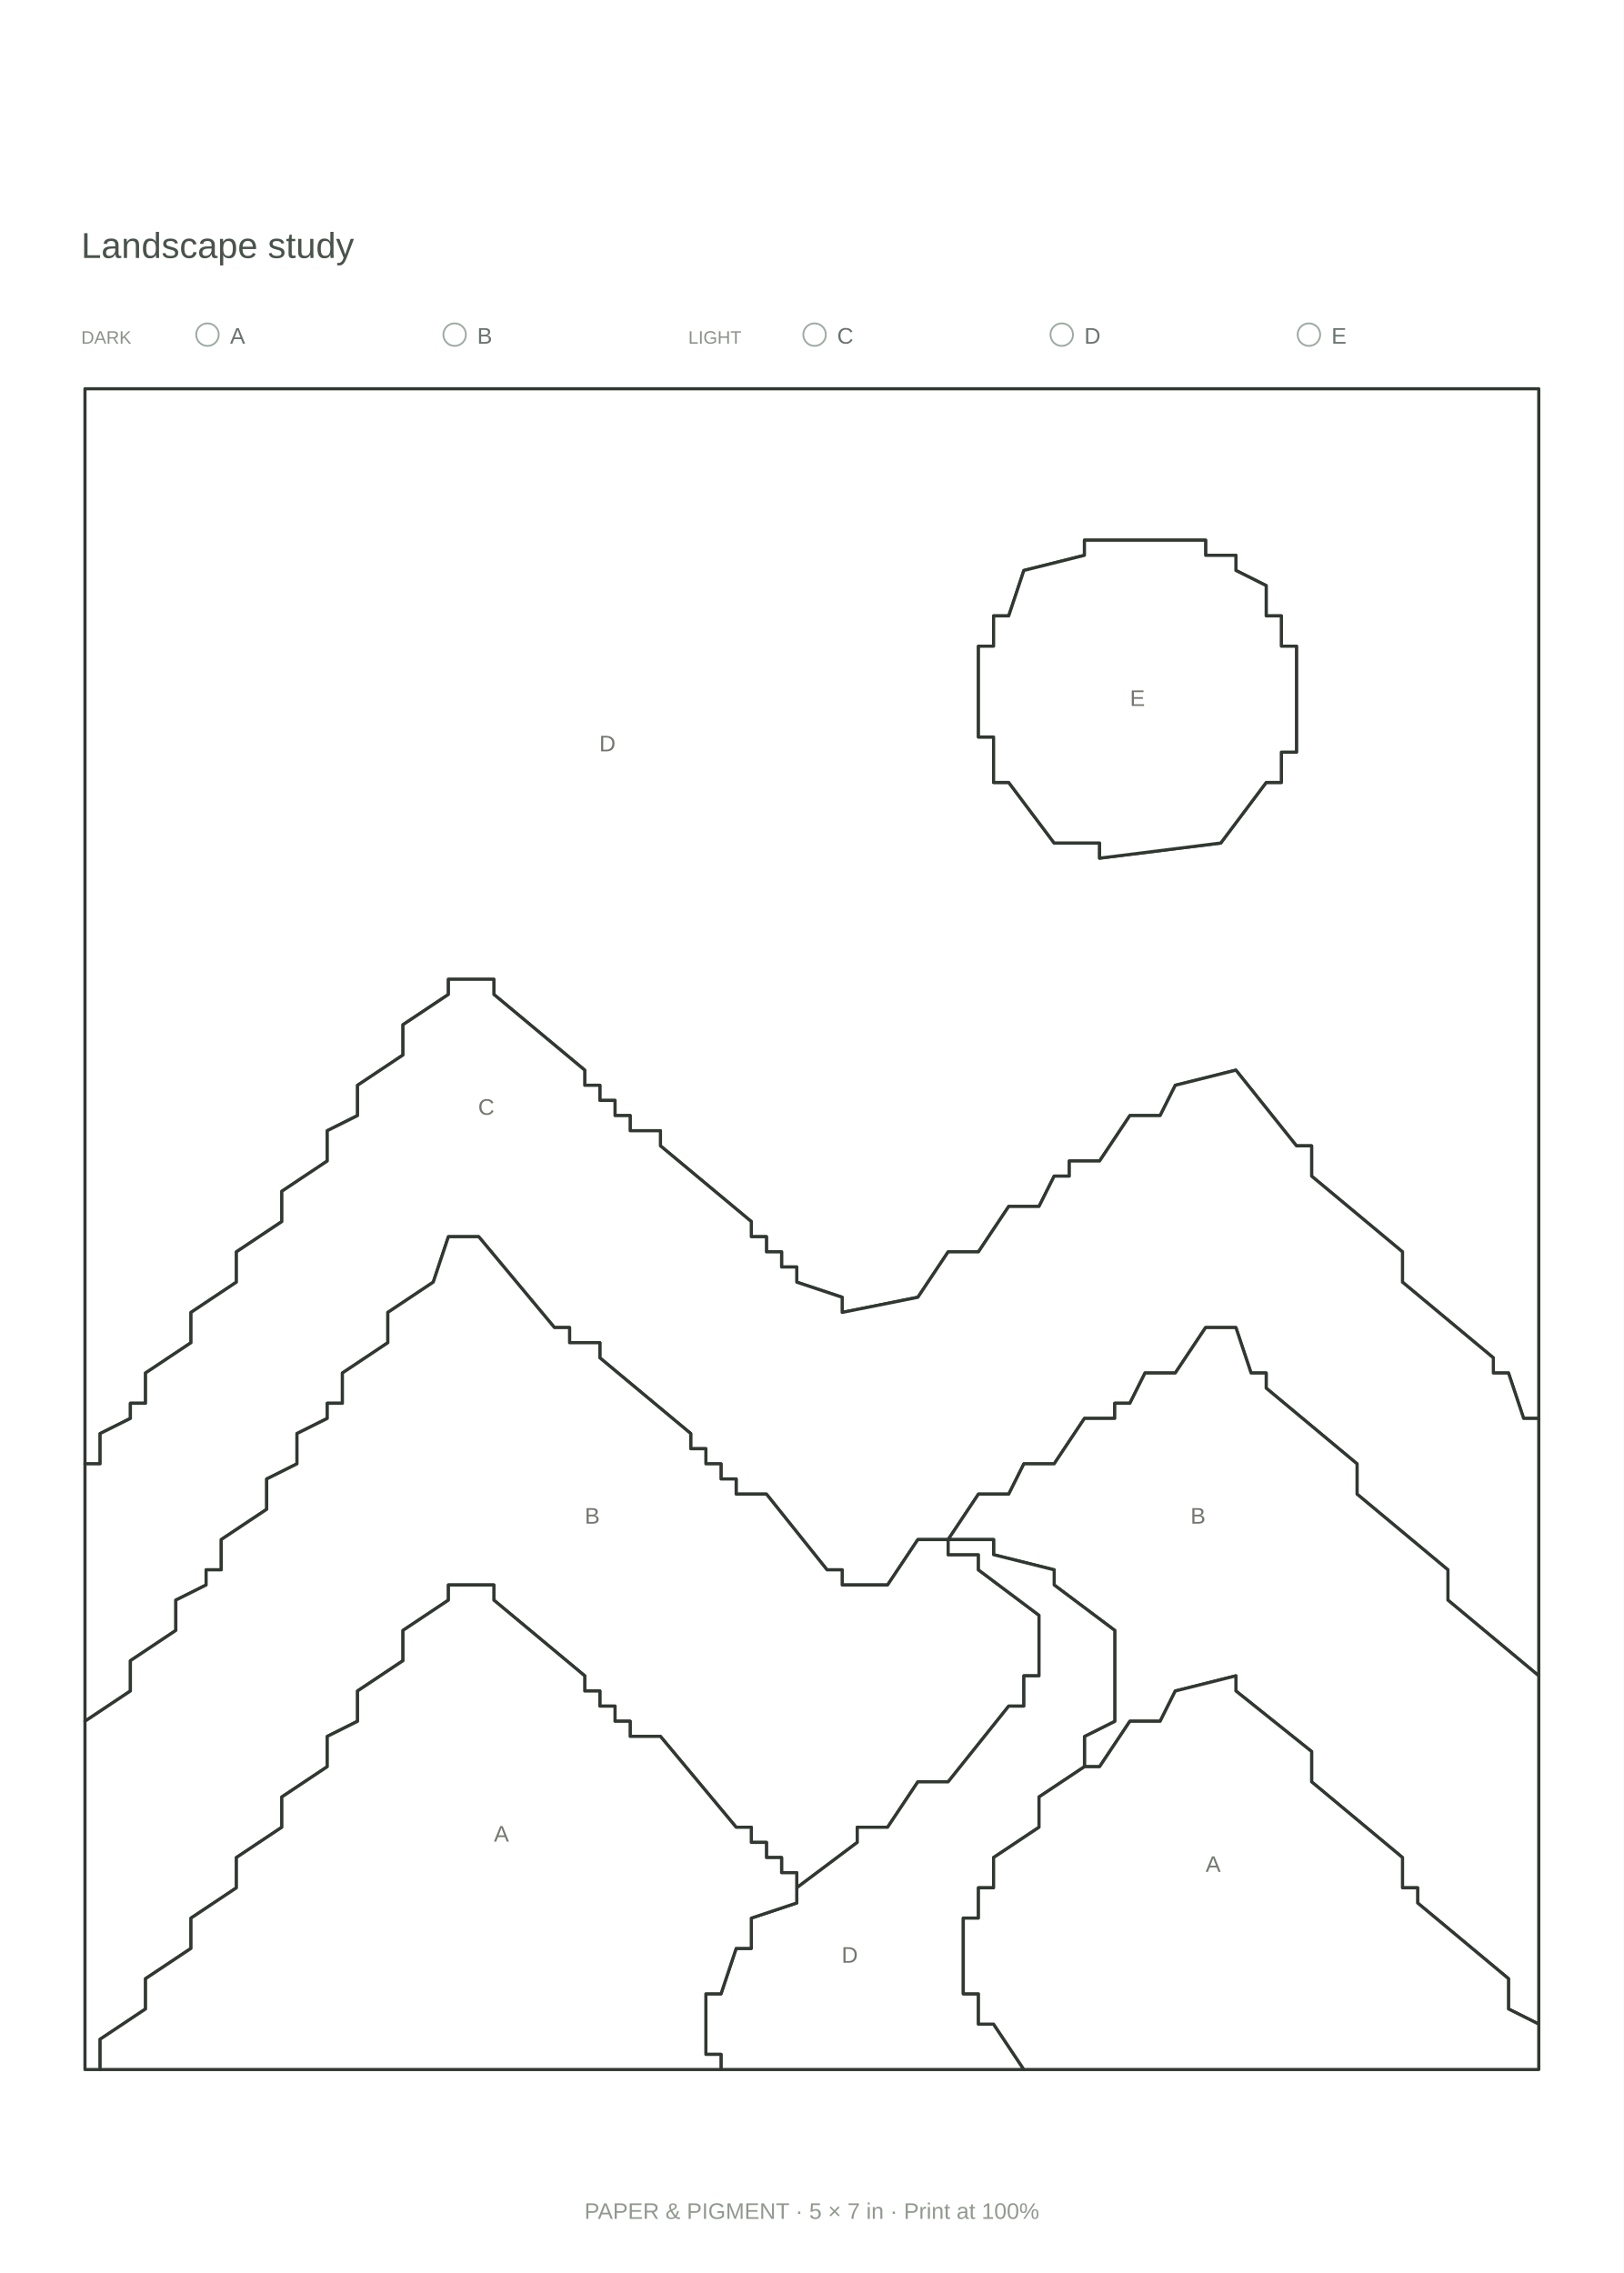
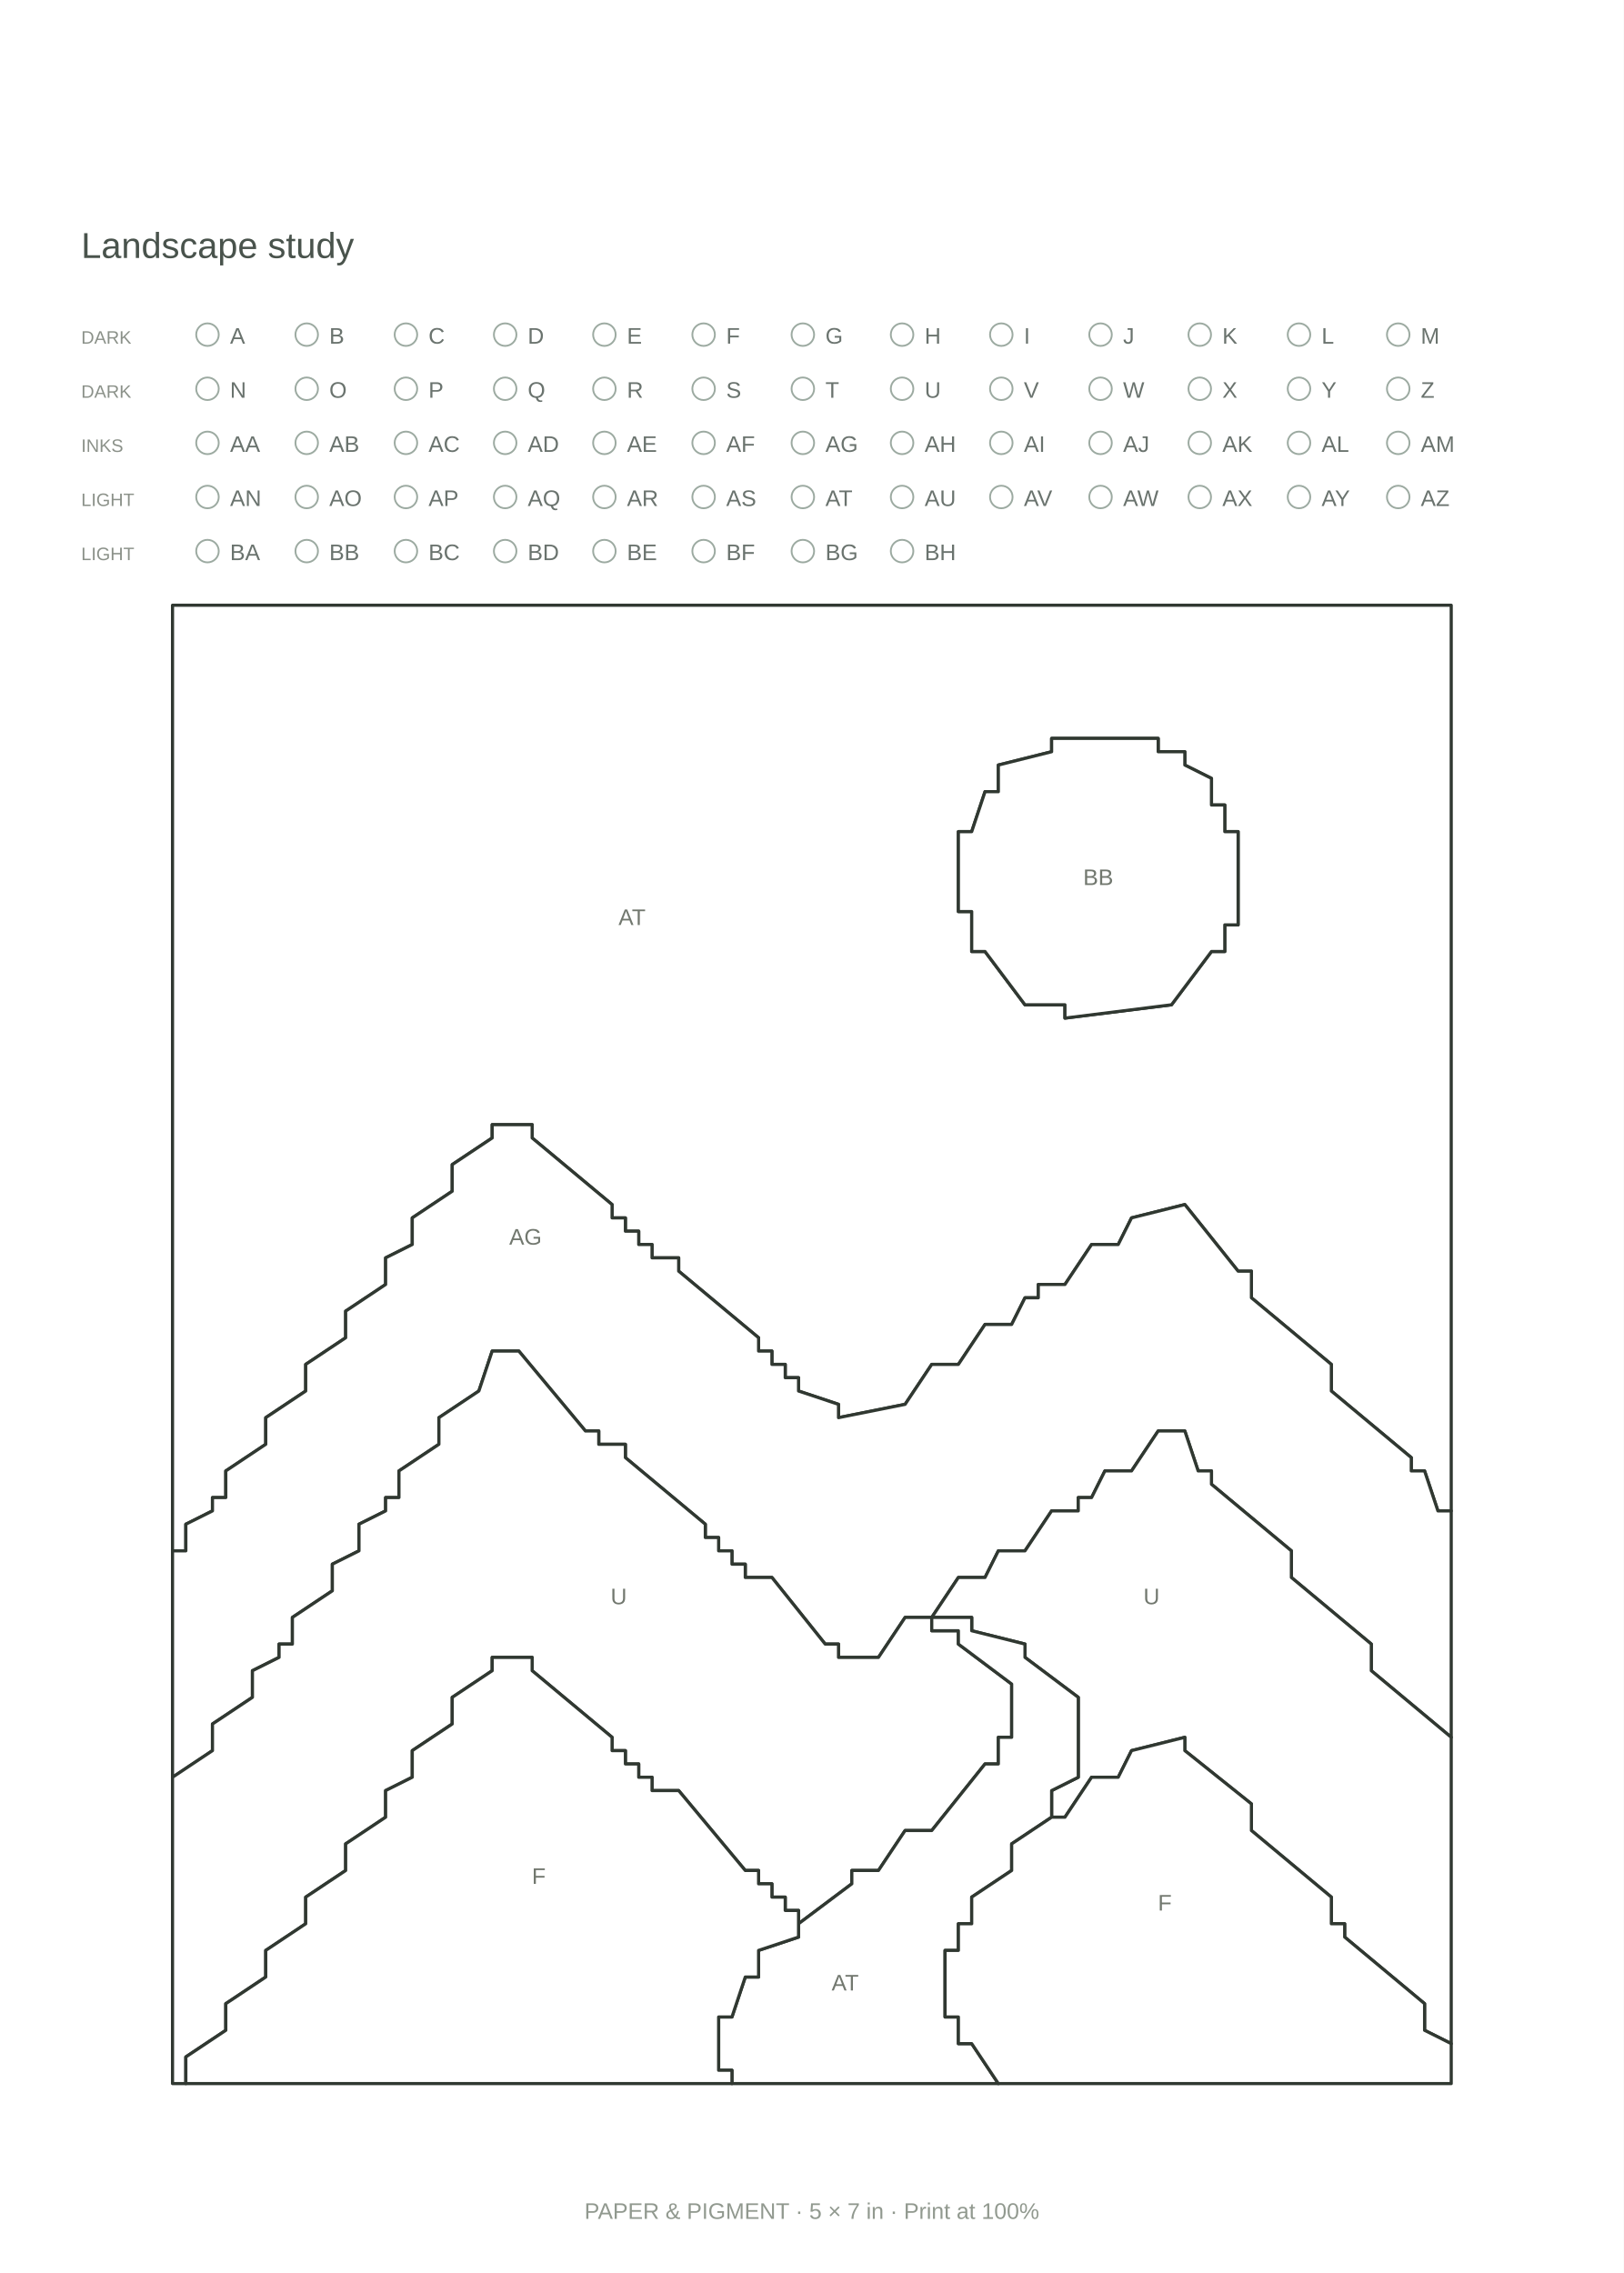
<svg xmlns="http://www.w3.org/2000/svg" width="5in" height="7in" viewBox="0 0 360 504" font-family="Arial, sans-serif">
  <rect width="360" height="504" fill="white" />
  <text x="18" y="57.2" font-size="8" fill="#49534c">Landscape study</text>
  <text x="18" y="76.2" font-size="4" fill="#8b9189">DARK</text>
  <circle cx="46" cy="74.2" r="2.5" fill="white" stroke="#9caaa1" stroke-width=".4" />
  <text x="51" y="76.2" font-size="5" fill="#6a736e">A</text>
-   <circle cx="100.8" cy="74.2" r="2.5" fill="white" stroke="#9caaa1" stroke-width=".4" />
-   <text x="105.8" y="76.2" font-size="5" fill="#6a736e">B</text>
-   <text x="152.6" y="76.2" font-size="4" fill="#8b9189">LIGHT</text>
-   <circle cx="180.6" cy="74.2" r="2.5" fill="white" stroke="#9caaa1" stroke-width=".4" />
-   <text x="185.6" y="76.2" font-size="5" fill="#6a736e">C</text>
-   <circle cx="235.4" cy="74.2" r="2.5" fill="white" stroke="#9caaa1" stroke-width=".4" />
-   <text x="240.4" y="76.2" font-size="5" fill="#6a736e">D</text>
-   <circle cx="290.2" cy="74.2" r="2.5" fill="white" stroke="#9caaa1" stroke-width=".4" />
-   <text x="295.2" y="76.2" font-size="5" fill="#6a736e">E</text>
+   <circle cx="68" cy="74.2" r="2.5" fill="white" stroke="#9caaa1" stroke-width=".4" />
+   <text x="73" y="76.2" font-size="5" fill="#6a736e">B</text>
+   <circle cx="90" cy="74.2" r="2.5" fill="white" stroke="#9caaa1" stroke-width=".4" />
+   <text x="95" y="76.2" font-size="5" fill="#6a736e">C</text>
+   <circle cx="112" cy="74.2" r="2.5" fill="white" stroke="#9caaa1" stroke-width=".4" />
+   <text x="117" y="76.2" font-size="5" fill="#6a736e">D</text>
+   <circle cx="134" cy="74.2" r="2.5" fill="white" stroke="#9caaa1" stroke-width=".4" />
+   <text x="139" y="76.2" font-size="5" fill="#6a736e">E</text>
+   <circle cx="156" cy="74.2" r="2.5" fill="white" stroke="#9caaa1" stroke-width=".4" />
+   <text x="161" y="76.2" font-size="5" fill="#6a736e">F</text>
+   <circle cx="178" cy="74.2" r="2.5" fill="white" stroke="#9caaa1" stroke-width=".4" />
+   <text x="183" y="76.2" font-size="5" fill="#6a736e">G</text>
+   <circle cx="200" cy="74.2" r="2.5" fill="white" stroke="#9caaa1" stroke-width=".4" />
+   <text x="205" y="76.2" font-size="5" fill="#6a736e">H</text>
+   <circle cx="222" cy="74.2" r="2.5" fill="white" stroke="#9caaa1" stroke-width=".4" />
+   <text x="227" y="76.2" font-size="5" fill="#6a736e">I</text>
+   <circle cx="244" cy="74.2" r="2.5" fill="white" stroke="#9caaa1" stroke-width=".4" />
+   <text x="249" y="76.2" font-size="5" fill="#6a736e">J</text>
+   <circle cx="266" cy="74.2" r="2.5" fill="white" stroke="#9caaa1" stroke-width=".4" />
+   <text x="271" y="76.2" font-size="5" fill="#6a736e">K</text>
+   <circle cx="288" cy="74.2" r="2.5" fill="white" stroke="#9caaa1" stroke-width=".4" />
+   <text x="293" y="76.2" font-size="5" fill="#6a736e">L</text>
+   <circle cx="310" cy="74.2" r="2.5" fill="white" stroke="#9caaa1" stroke-width=".4" />
+   <text x="315" y="76.2" font-size="5" fill="#6a736e">M</text>
+   <text x="18" y="88.2" font-size="4" fill="#8b9189">DARK</text>
+   <circle cx="46" cy="86.2" r="2.5" fill="white" stroke="#9caaa1" stroke-width=".4" />
+   <text x="51" y="88.2" font-size="5" fill="#6a736e">N</text>
+   <circle cx="68" cy="86.2" r="2.5" fill="white" stroke="#9caaa1" stroke-width=".4" />
+   <text x="73" y="88.2" font-size="5" fill="#6a736e">O</text>
+   <circle cx="90" cy="86.2" r="2.5" fill="white" stroke="#9caaa1" stroke-width=".4" />
+   <text x="95" y="88.2" font-size="5" fill="#6a736e">P</text>
+   <circle cx="112" cy="86.2" r="2.5" fill="white" stroke="#9caaa1" stroke-width=".4" />
+   <text x="117" y="88.2" font-size="5" fill="#6a736e">Q</text>
+   <circle cx="134" cy="86.2" r="2.5" fill="white" stroke="#9caaa1" stroke-width=".4" />
+   <text x="139" y="88.2" font-size="5" fill="#6a736e">R</text>
+   <circle cx="156" cy="86.2" r="2.5" fill="white" stroke="#9caaa1" stroke-width=".4" />
+   <text x="161" y="88.2" font-size="5" fill="#6a736e">S</text>
+   <circle cx="178" cy="86.2" r="2.5" fill="white" stroke="#9caaa1" stroke-width=".4" />
+   <text x="183" y="88.2" font-size="5" fill="#6a736e">T</text>
+   <circle cx="200" cy="86.2" r="2.5" fill="white" stroke="#9caaa1" stroke-width=".4" />
+   <text x="205" y="88.2" font-size="5" fill="#6a736e">U</text>
+   <circle cx="222" cy="86.2" r="2.5" fill="white" stroke="#9caaa1" stroke-width=".4" />
+   <text x="227" y="88.2" font-size="5" fill="#6a736e">V</text>
+   <circle cx="244" cy="86.2" r="2.5" fill="white" stroke="#9caaa1" stroke-width=".4" />
+   <text x="249" y="88.2" font-size="5" fill="#6a736e">W</text>
+   <circle cx="266" cy="86.2" r="2.5" fill="white" stroke="#9caaa1" stroke-width=".4" />
+   <text x="271" y="88.2" font-size="5" fill="#6a736e">X</text>
+   <circle cx="288" cy="86.2" r="2.5" fill="white" stroke="#9caaa1" stroke-width=".4" />
+   <text x="293" y="88.2" font-size="5" fill="#6a736e">Y</text>
+   <circle cx="310" cy="86.2" r="2.5" fill="white" stroke="#9caaa1" stroke-width=".4" />
+   <text x="315" y="88.2" font-size="5" fill="#6a736e">Z</text>
+   <text x="18" y="100.2" font-size="4" fill="#8b9189">INKS</text>
+   <circle cx="46" cy="98.2" r="2.5" fill="white" stroke="#9caaa1" stroke-width=".4" />
+   <text x="51" y="100.2" font-size="5" fill="#6a736e">AA</text>
+   <circle cx="68" cy="98.2" r="2.5" fill="white" stroke="#9caaa1" stroke-width=".4" />
+   <text x="73" y="100.2" font-size="5" fill="#6a736e">AB</text>
+   <circle cx="90" cy="98.2" r="2.5" fill="white" stroke="#9caaa1" stroke-width=".4" />
+   <text x="95" y="100.2" font-size="5" fill="#6a736e">AC</text>
+   <circle cx="112" cy="98.2" r="2.5" fill="white" stroke="#9caaa1" stroke-width=".4" />
+   <text x="117" y="100.2" font-size="5" fill="#6a736e">AD</text>
+   <circle cx="134" cy="98.2" r="2.5" fill="white" stroke="#9caaa1" stroke-width=".4" />
+   <text x="139" y="100.2" font-size="5" fill="#6a736e">AE</text>
+   <circle cx="156" cy="98.2" r="2.5" fill="white" stroke="#9caaa1" stroke-width=".4" />
+   <text x="161" y="100.2" font-size="5" fill="#6a736e">AF</text>
+   <circle cx="178" cy="98.2" r="2.5" fill="white" stroke="#9caaa1" stroke-width=".4" />
+   <text x="183" y="100.2" font-size="5" fill="#6a736e">AG</text>
+   <circle cx="200" cy="98.2" r="2.5" fill="white" stroke="#9caaa1" stroke-width=".4" />
+   <text x="205" y="100.2" font-size="5" fill="#6a736e">AH</text>
+   <circle cx="222" cy="98.2" r="2.5" fill="white" stroke="#9caaa1" stroke-width=".4" />
+   <text x="227" y="100.2" font-size="5" fill="#6a736e">AI</text>
+   <circle cx="244" cy="98.2" r="2.5" fill="white" stroke="#9caaa1" stroke-width=".4" />
+   <text x="249" y="100.2" font-size="5" fill="#6a736e">AJ</text>
+   <circle cx="266" cy="98.2" r="2.5" fill="white" stroke="#9caaa1" stroke-width=".4" />
+   <text x="271" y="100.2" font-size="5" fill="#6a736e">AK</text>
+   <circle cx="288" cy="98.2" r="2.5" fill="white" stroke="#9caaa1" stroke-width=".4" />
+   <text x="293" y="100.2" font-size="5" fill="#6a736e">AL</text>
+   <circle cx="310" cy="98.2" r="2.5" fill="white" stroke="#9caaa1" stroke-width=".4" />
+   <text x="315" y="100.2" font-size="5" fill="#6a736e">AM</text>
+   <text x="18" y="112.2" font-size="4" fill="#8b9189">LIGHT</text>
+   <circle cx="46" cy="110.2" r="2.5" fill="white" stroke="#9caaa1" stroke-width=".4" />
+   <text x="51" y="112.2" font-size="5" fill="#6a736e">AN</text>
+   <circle cx="68" cy="110.2" r="2.5" fill="white" stroke="#9caaa1" stroke-width=".4" />
+   <text x="73" y="112.2" font-size="5" fill="#6a736e">AO</text>
+   <circle cx="90" cy="110.2" r="2.5" fill="white" stroke="#9caaa1" stroke-width=".4" />
+   <text x="95" y="112.2" font-size="5" fill="#6a736e">AP</text>
+   <circle cx="112" cy="110.2" r="2.5" fill="white" stroke="#9caaa1" stroke-width=".4" />
+   <text x="117" y="112.2" font-size="5" fill="#6a736e">AQ</text>
+   <circle cx="134" cy="110.2" r="2.5" fill="white" stroke="#9caaa1" stroke-width=".4" />
+   <text x="139" y="112.2" font-size="5" fill="#6a736e">AR</text>
+   <circle cx="156" cy="110.2" r="2.5" fill="white" stroke="#9caaa1" stroke-width=".4" />
+   <text x="161" y="112.2" font-size="5" fill="#6a736e">AS</text>
+   <circle cx="178" cy="110.2" r="2.5" fill="white" stroke="#9caaa1" stroke-width=".4" />
+   <text x="183" y="112.2" font-size="5" fill="#6a736e">AT</text>
+   <circle cx="200" cy="110.2" r="2.5" fill="white" stroke="#9caaa1" stroke-width=".4" />
+   <text x="205" y="112.2" font-size="5" fill="#6a736e">AU</text>
+   <circle cx="222" cy="110.2" r="2.5" fill="white" stroke="#9caaa1" stroke-width=".4" />
+   <text x="227" y="112.2" font-size="5" fill="#6a736e">AV</text>
+   <circle cx="244" cy="110.2" r="2.5" fill="white" stroke="#9caaa1" stroke-width=".4" />
+   <text x="249" y="112.2" font-size="5" fill="#6a736e">AW</text>
+   <circle cx="266" cy="110.2" r="2.5" fill="white" stroke="#9caaa1" stroke-width=".4" />
+   <text x="271" y="112.2" font-size="5" fill="#6a736e">AX</text>
+   <circle cx="288" cy="110.2" r="2.5" fill="white" stroke="#9caaa1" stroke-width=".4" />
+   <text x="293" y="112.2" font-size="5" fill="#6a736e">AY</text>
+   <circle cx="310" cy="110.2" r="2.5" fill="white" stroke="#9caaa1" stroke-width=".4" />
+   <text x="315" y="112.2" font-size="5" fill="#6a736e">AZ</text>
+   <text x="18" y="124.2" font-size="4" fill="#8b9189">LIGHT</text>
+   <circle cx="46" cy="122.2" r="2.5" fill="white" stroke="#9caaa1" stroke-width=".4" />
+   <text x="51" y="124.2" font-size="5" fill="#6a736e">BA</text>
+   <circle cx="68" cy="122.2" r="2.5" fill="white" stroke="#9caaa1" stroke-width=".4" />
+   <text x="73" y="124.2" font-size="5" fill="#6a736e">BB</text>
+   <circle cx="90" cy="122.2" r="2.5" fill="white" stroke="#9caaa1" stroke-width=".4" />
+   <text x="95" y="124.2" font-size="5" fill="#6a736e">BC</text>
+   <circle cx="112" cy="122.2" r="2.5" fill="white" stroke="#9caaa1" stroke-width=".4" />
+   <text x="117" y="124.2" font-size="5" fill="#6a736e">BD</text>
+   <circle cx="134" cy="122.2" r="2.5" fill="white" stroke="#9caaa1" stroke-width=".4" />
+   <text x="139" y="124.2" font-size="5" fill="#6a736e">BE</text>
+   <circle cx="156" cy="122.2" r="2.5" fill="white" stroke="#9caaa1" stroke-width=".4" />
+   <text x="161" y="124.2" font-size="5" fill="#6a736e">BF</text>
+   <circle cx="178" cy="122.2" r="2.5" fill="white" stroke="#9caaa1" stroke-width=".4" />
+   <text x="183" y="124.2" font-size="5" fill="#6a736e">BG</text>
+   <circle cx="200" cy="122.2" r="2.5" fill="white" stroke="#9caaa1" stroke-width=".4" />
+   <text x="205" y="124.2" font-size="5" fill="#6a736e">BH</text>
  <g data-region="0">
-     <path d="M0 0L96 0L96 68L95 68L94 65L93 65L93 64L87 59L87 57L81 52L81 50L80 50L76 45L72 46L71 48L69 48L67 51L65 51L65 52L64 52L63 54L61 54L59 57L57 57L55 60L50 61L50 60L47 59L47 58L46 58L46 57L45 57L45 56L44 56L44 55L38 50L38 49L36 49L36 48L35 48L35 47L34 47L34 46L33 46L33 45L27 40L27 39L24 39L24 40L21 42L21 44L18 46L18 48L16 49L16 51L13 53L13 55L10 57L10 59L7 61L7 63L4 65L4 67L3 67L3 68L1 69L1 71L0 71Z M75 30L78 26L79 26L79 24L80 24L80 17L79 17L79 15L78 15L78 13L76 12L76 11L74 11L74 10L66 10L66 11L62 12L61 15L60 15L60 17L59 17L59 23L60 23L60 26L61 26L64 30L67 30L67 31Z" transform="translate(18.83938,86.2) scale(3.357513)" fill="white" fill-rule="evenodd" stroke="#303831" stroke-width="0.208" stroke-linejoin="round" />
-     <text x="134.674" y="166.602" text-anchor="middle" font-size="5" fill="#72786f">D</text>
+     <path d="M0 0L96 0L96 68L95 68L94 65L93 65L93 64L87 59L87 57L81 52L81 50L80 50L76 45L72 46L71 48L69 48L67 51L65 51L65 52L64 52L63 54L61 54L59 57L57 57L55 60L50 61L50 60L47 59L47 58L46 58L46 57L45 57L45 56L44 56L44 55L38 50L38 49L36 49L36 48L35 48L35 47L34 47L34 46L33 46L33 45L27 40L27 39L24 39L24 40L21 42L21 44L18 46L18 48L16 49L16 51L13 53L13 55L10 57L10 59L7 61L7 63L4 65L4 67L3 67L3 68L1 69L1 71L0 71Z M75 30L78 26L79 26L79 24L80 24L80 17L79 17L79 15L78 15L78 13L76 12L76 11L74 11L74 10L66 10L66 11L62 12L62 14L61 14L60 17L59 17L59 23L60 23L60 26L61 26L64 30L67 30L67 31Z" transform="translate(38.24865,134.2) scale(2.953153)" fill="white" fill-rule="evenodd" stroke="#303831" stroke-width="0.237" stroke-linejoin="round" />
+     <text x="140.132" y="205.099" text-anchor="middle" font-size="5" fill="#72786f">AT</text>
  </g>
  <g data-region="1">
-     <path d="M66 10L74 10L74 11L76 11L76 12L78 13L78 15L79 15L79 17L80 17L80 24L79 24L79 26L78 26L75 30L67 31L67 30L64 30L61 26L60 26L60 23L59 23L59 17L60 17L60 15L61 15L62 12L66 11Z" transform="translate(18.83938,86.2) scale(3.357513)" fill="white" fill-rule="evenodd" stroke="#303831" stroke-width="0.208" stroke-linejoin="round" />
-     <text x="252.187" y="156.529" text-anchor="middle" font-size="5" fill="#72786f">E</text>
+     <path d="M66 10L74 10L74 11L76 11L76 12L78 13L78 15L79 15L79 17L80 17L80 24L79 24L79 26L78 26L75 30L67 31L67 30L64 30L61 26L60 26L60 23L59 23L59 17L60 17L61 14L62 14L62 12L66 11Z" transform="translate(38.24865,134.2) scale(2.953153)" fill="white" fill-rule="evenodd" stroke="#303831" stroke-width="0.237" stroke-linejoin="round" />
+     <text x="243.493" y="196.24" text-anchor="middle" font-size="5" fill="#72786f">BB</text>
  </g>
  <g data-region="2">
-     <path d="M96 68L96 85L90 80L90 78L84 73L84 71L78 66L78 65L77 65L76 62L74 62L72 65L70 65L69 67L68 67L68 68L66 68L64 71L62 71L61 73L59 73L57 76L55 76L53 79L50 79L50 78L49 78L45 73L43 73L43 72L42 72L42 71L41 71L41 70L40 70L40 69L34 64L34 63L32 63L32 62L31 62L26 56L24 56L23 59L20 61L20 63L17 65L17 67L16 67L16 68L14 69L14 71L12 72L12 74L9 76L9 78L8 78L8 79L6 80L6 82L3 84L3 86L0 88L0 71L1 71L1 69L3 68L3 67L4 67L4 65L7 63L7 61L10 59L10 57L13 55L13 53L16 51L16 49L18 48L18 46L21 44L21 42L24 40L24 39L27 39L27 40L33 45L33 46L34 46L34 47L35 47L35 48L36 48L36 49L38 49L38 50L44 55L44 56L45 56L45 57L46 57L46 58L47 58L47 59L50 60L50 61L55 60L57 57L59 57L61 54L63 54L64 52L65 52L65 51L67 51L69 48L71 48L72 46L76 45L80 50L81 50L81 52L87 57L87 59L93 64L93 65L94 65L95 68Z" transform="translate(18.83938,86.2) scale(3.357513)" fill="white" fill-rule="evenodd" stroke="#303831" stroke-width="0.208" stroke-linejoin="round" />
-     <text x="107.813" y="247.182" text-anchor="middle" font-size="5" fill="#72786f">C</text>
+     <path d="M96 68L96 85L90 80L90 78L84 73L84 71L78 66L78 65L77 65L76 62L74 62L72 65L70 65L69 67L68 67L68 68L66 68L64 71L62 71L61 73L59 73L57 76L55 76L53 79L50 79L50 78L49 78L45 73L43 73L43 72L42 72L42 71L41 71L41 70L40 70L40 69L34 64L34 63L32 63L32 62L31 62L26 56L24 56L23 59L20 61L20 63L17 65L17 67L16 67L16 68L14 69L14 71L12 72L12 74L9 76L9 78L8 78L8 79L6 80L6 82L3 84L3 86L0 88L0 71L1 71L1 69L3 68L3 67L4 67L4 65L7 63L7 61L10 59L10 57L13 55L13 53L16 51L16 49L18 48L18 46L21 44L21 42L24 40L24 39L27 39L27 40L33 45L33 46L34 46L34 47L35 47L35 48L36 48L36 49L38 49L38 50L44 55L44 56L45 56L45 57L46 57L46 58L47 58L47 59L50 60L50 61L55 60L57 57L59 57L61 54L63 54L64 52L65 52L65 51L67 51L69 48L71 48L72 46L76 45L80 50L81 50L81 52L87 57L87 59L93 64L93 65L94 65L95 68Z" transform="translate(38.24865,134.2) scale(2.953153)" fill="white" fill-rule="evenodd" stroke="#303831" stroke-width="0.237" stroke-linejoin="round" />
+     <text x="116.507" y="275.975" text-anchor="middle" font-size="5" fill="#72786f">AG</text>
  </g>
  <g data-region="3">
-     <path d="M57 76L57 77L59 77L59 78L63 81L63 85L62 85L62 87L61 87L57 92L55 92L53 95L51 95L51 96L47 99L47 98L46 98L46 97L45 97L45 96L44 96L44 95L43 95L38 89L36 89L36 88L35 88L35 87L34 87L34 86L33 86L33 85L27 80L27 79L24 79L24 80L21 82L21 84L18 86L18 88L16 89L16 91L13 93L13 95L10 97L10 99L7 101L7 103L4 105L4 107L1 109L1 111L0 111L0 88L3 86L3 84L6 82L6 80L8 79L8 78L9 78L9 76L12 74L12 72L14 71L14 69L16 68L16 67L17 67L17 65L20 63L20 61L23 59L24 56L26 56L31 62L32 62L32 63L34 63L34 64L40 69L40 70L41 70L41 71L42 71L42 72L43 72L43 73L45 73L49 78L50 78L50 79L53 79L55 76Z" transform="translate(18.83938,86.2) scale(3.357513)" fill="white" fill-rule="evenodd" stroke="#303831" stroke-width="0.208" stroke-linejoin="round" />
-     <text x="131.316" y="337.835" text-anchor="middle" font-size="5" fill="#72786f">B</text>
+     <path d="M57 76L57 77L59 77L59 78L63 81L63 85L62 85L62 87L61 87L57 92L55 92L53 95L51 95L51 96L47 99L47 98L46 98L46 97L45 97L45 96L44 96L44 95L43 95L38 89L36 89L36 88L35 88L35 87L34 87L34 86L33 86L33 85L27 80L27 79L24 79L24 80L21 82L21 84L18 86L18 88L16 89L16 91L13 93L13 95L10 97L10 99L7 101L7 103L4 105L4 107L1 109L1 111L0 111L0 88L3 86L3 84L6 82L6 80L8 79L8 78L9 78L9 76L12 74L12 72L14 71L14 69L16 68L16 67L17 67L17 65L20 63L20 61L23 59L24 56L26 56L31 62L32 62L32 63L34 63L34 64L40 69L40 70L41 70L41 71L42 71L42 72L43 72L43 73L45 73L49 78L50 78L50 79L53 79L55 76Z" transform="translate(38.24865,134.2) scale(2.953153)" fill="white" fill-rule="evenodd" stroke="#303831" stroke-width="0.237" stroke-linejoin="round" />
+     <text x="137.179" y="355.71" text-anchor="middle" font-size="5" fill="#72786f">U</text>
  </g>
  <g data-region="4">
-     <path d="M96 85L96 108L94 107L94 105L88 100L88 99L87 99L87 97L81 92L81 90L76 86L76 85L72 86L71 88L69 88L67 91L66 91L66 89L68 88L68 82L64 79L64 78L60 77L60 76L57 76L59 73L61 73L62 71L64 71L66 68L68 68L68 67L69 67L70 65L72 65L74 62L76 62L77 65L78 65L78 66L84 71L84 73L90 78L90 80Z" transform="translate(18.83938,86.2) scale(3.357513)" fill="white" fill-rule="evenodd" stroke="#303831" stroke-width="0.208" stroke-linejoin="round" />
-     <text x="265.617" y="337.835" text-anchor="middle" font-size="5" fill="#72786f">B</text>
+     <path d="M96 85L96 108L94 107L94 105L88 100L88 99L87 99L87 97L81 92L81 90L76 86L76 85L72 86L71 88L69 88L67 91L66 91L66 89L68 88L68 82L64 79L64 78L60 77L60 76L57 76L59 73L61 73L62 71L64 71L66 68L68 68L68 67L69 67L70 65L72 65L74 62L76 62L77 65L78 65L78 66L84 71L84 73L90 78L90 80Z" transform="translate(38.24865,134.2) scale(2.953153)" fill="white" fill-rule="evenodd" stroke="#303831" stroke-width="0.237" stroke-linejoin="round" />
+     <text x="255.305" y="355.71" text-anchor="middle" font-size="5" fill="#72786f">U</text>
  </g>
  <g data-region="5">
-     <path d="M57 76L60 76L60 77L64 78L64 79L68 82L68 88L66 89L66 91L63 93L63 95L60 97L60 99L59 99L59 101L58 101L58 106L59 106L59 108L60 108L62 111L42 111L42 110L41 110L41 106L42 106L43 103L44 103L44 101L47 100L47 99L51 96L51 95L53 95L55 92L57 92L61 87L62 87L62 85L63 85L63 81L59 78L59 77L57 77Z" transform="translate(18.83938,86.2) scale(3.357513)" fill="white" fill-rule="evenodd" stroke="#303831" stroke-width="0.208" stroke-linejoin="round" />
-     <text x="188.394" y="435.203" text-anchor="middle" font-size="5" fill="#72786f">D</text>
+     <path d="M57 76L60 76L60 77L64 78L64 79L68 82L68 88L66 89L66 91L63 93L63 95L60 97L60 99L59 99L59 101L58 101L58 106L59 106L59 108L60 108L62 111L42 111L42 110L41 110L41 106L42 106L43 103L44 103L44 101L47 100L47 99L51 96L51 95L53 95L55 92L57 92L61 87L62 87L62 85L63 85L63 81L59 78L59 77L57 77Z" transform="translate(38.24865,134.2) scale(2.953153)" fill="white" fill-rule="evenodd" stroke="#303831" stroke-width="0.237" stroke-linejoin="round" />
+     <text x="187.383" y="441.351" text-anchor="middle" font-size="5" fill="#72786f">AT</text>
  </g>
  <g data-region="6">
-     <path d="M47 99L47 100L44 101L44 103L43 103L42 106L41 106L41 110L42 110L42 111L1 111L1 109L4 107L4 105L7 103L7 101L10 99L10 97L13 95L13 93L16 91L16 89L18 88L18 86L21 84L21 82L24 80L24 79L27 79L27 80L33 85L33 86L34 86L34 87L35 87L35 88L36 88L36 89L38 89L43 95L44 95L44 96L45 96L45 97L46 97L46 98L47 98Z" transform="translate(18.83938,86.2) scale(3.357513)" fill="white" fill-rule="evenodd" stroke="#303831" stroke-width="0.208" stroke-linejoin="round" />
-     <text x="111.171" y="408.342" text-anchor="middle" font-size="5" fill="#72786f">A</text>
+     <path d="M47 99L47 100L44 101L44 103L43 103L42 106L41 106L41 110L42 110L42 111L1 111L1 109L4 107L4 105L7 103L7 101L10 99L10 97L13 95L13 93L16 91L16 89L18 88L18 86L21 84L21 82L24 80L24 79L27 79L27 80L33 85L33 86L34 86L34 87L35 87L35 88L36 88L36 89L38 89L43 95L44 95L44 96L45 96L45 97L46 97L46 98L47 98Z" transform="translate(38.24865,134.2) scale(2.953153)" fill="white" fill-rule="evenodd" stroke="#303831" stroke-width="0.237" stroke-linejoin="round" />
+     <text x="119.46" y="417.726" text-anchor="middle" font-size="5" fill="#72786f">F</text>
  </g>
  <g data-region="7">
-     <path d="M96 108L96 111L62 111L60 108L59 108L59 106L58 106L58 101L59 101L59 99L60 99L60 97L63 95L63 93L66 91L67 91L69 88L71 88L72 86L76 85L76 86L81 90L81 92L87 97L87 99L88 99L88 100L94 105L94 107Z" transform="translate(18.83938,86.2) scale(3.357513)" fill="white" fill-rule="evenodd" stroke="#303831" stroke-width="0.208" stroke-linejoin="round" />
-     <text x="268.974" y="415.058" text-anchor="middle" font-size="5" fill="#72786f">A</text>
+     <path d="M96 108L96 111L62 111L60 108L59 108L59 106L58 106L58 101L59 101L59 99L60 99L60 97L63 95L63 93L66 91L67 91L69 88L71 88L72 86L76 85L76 86L81 90L81 92L87 97L87 99L88 99L88 100L94 105L94 107Z" transform="translate(38.24865,134.2) scale(2.953153)" fill="white" fill-rule="evenodd" stroke="#303831" stroke-width="0.237" stroke-linejoin="round" />
+     <text x="258.259" y="423.632" text-anchor="middle" font-size="5" fill="#72786f">F</text>
  </g>
  <text x="180" y="492" text-anchor="middle" font-size="5" fill="#91998f">PAPER &amp; PIGMENT · 5 × 7 in · Print at 100%</text>
</svg>
